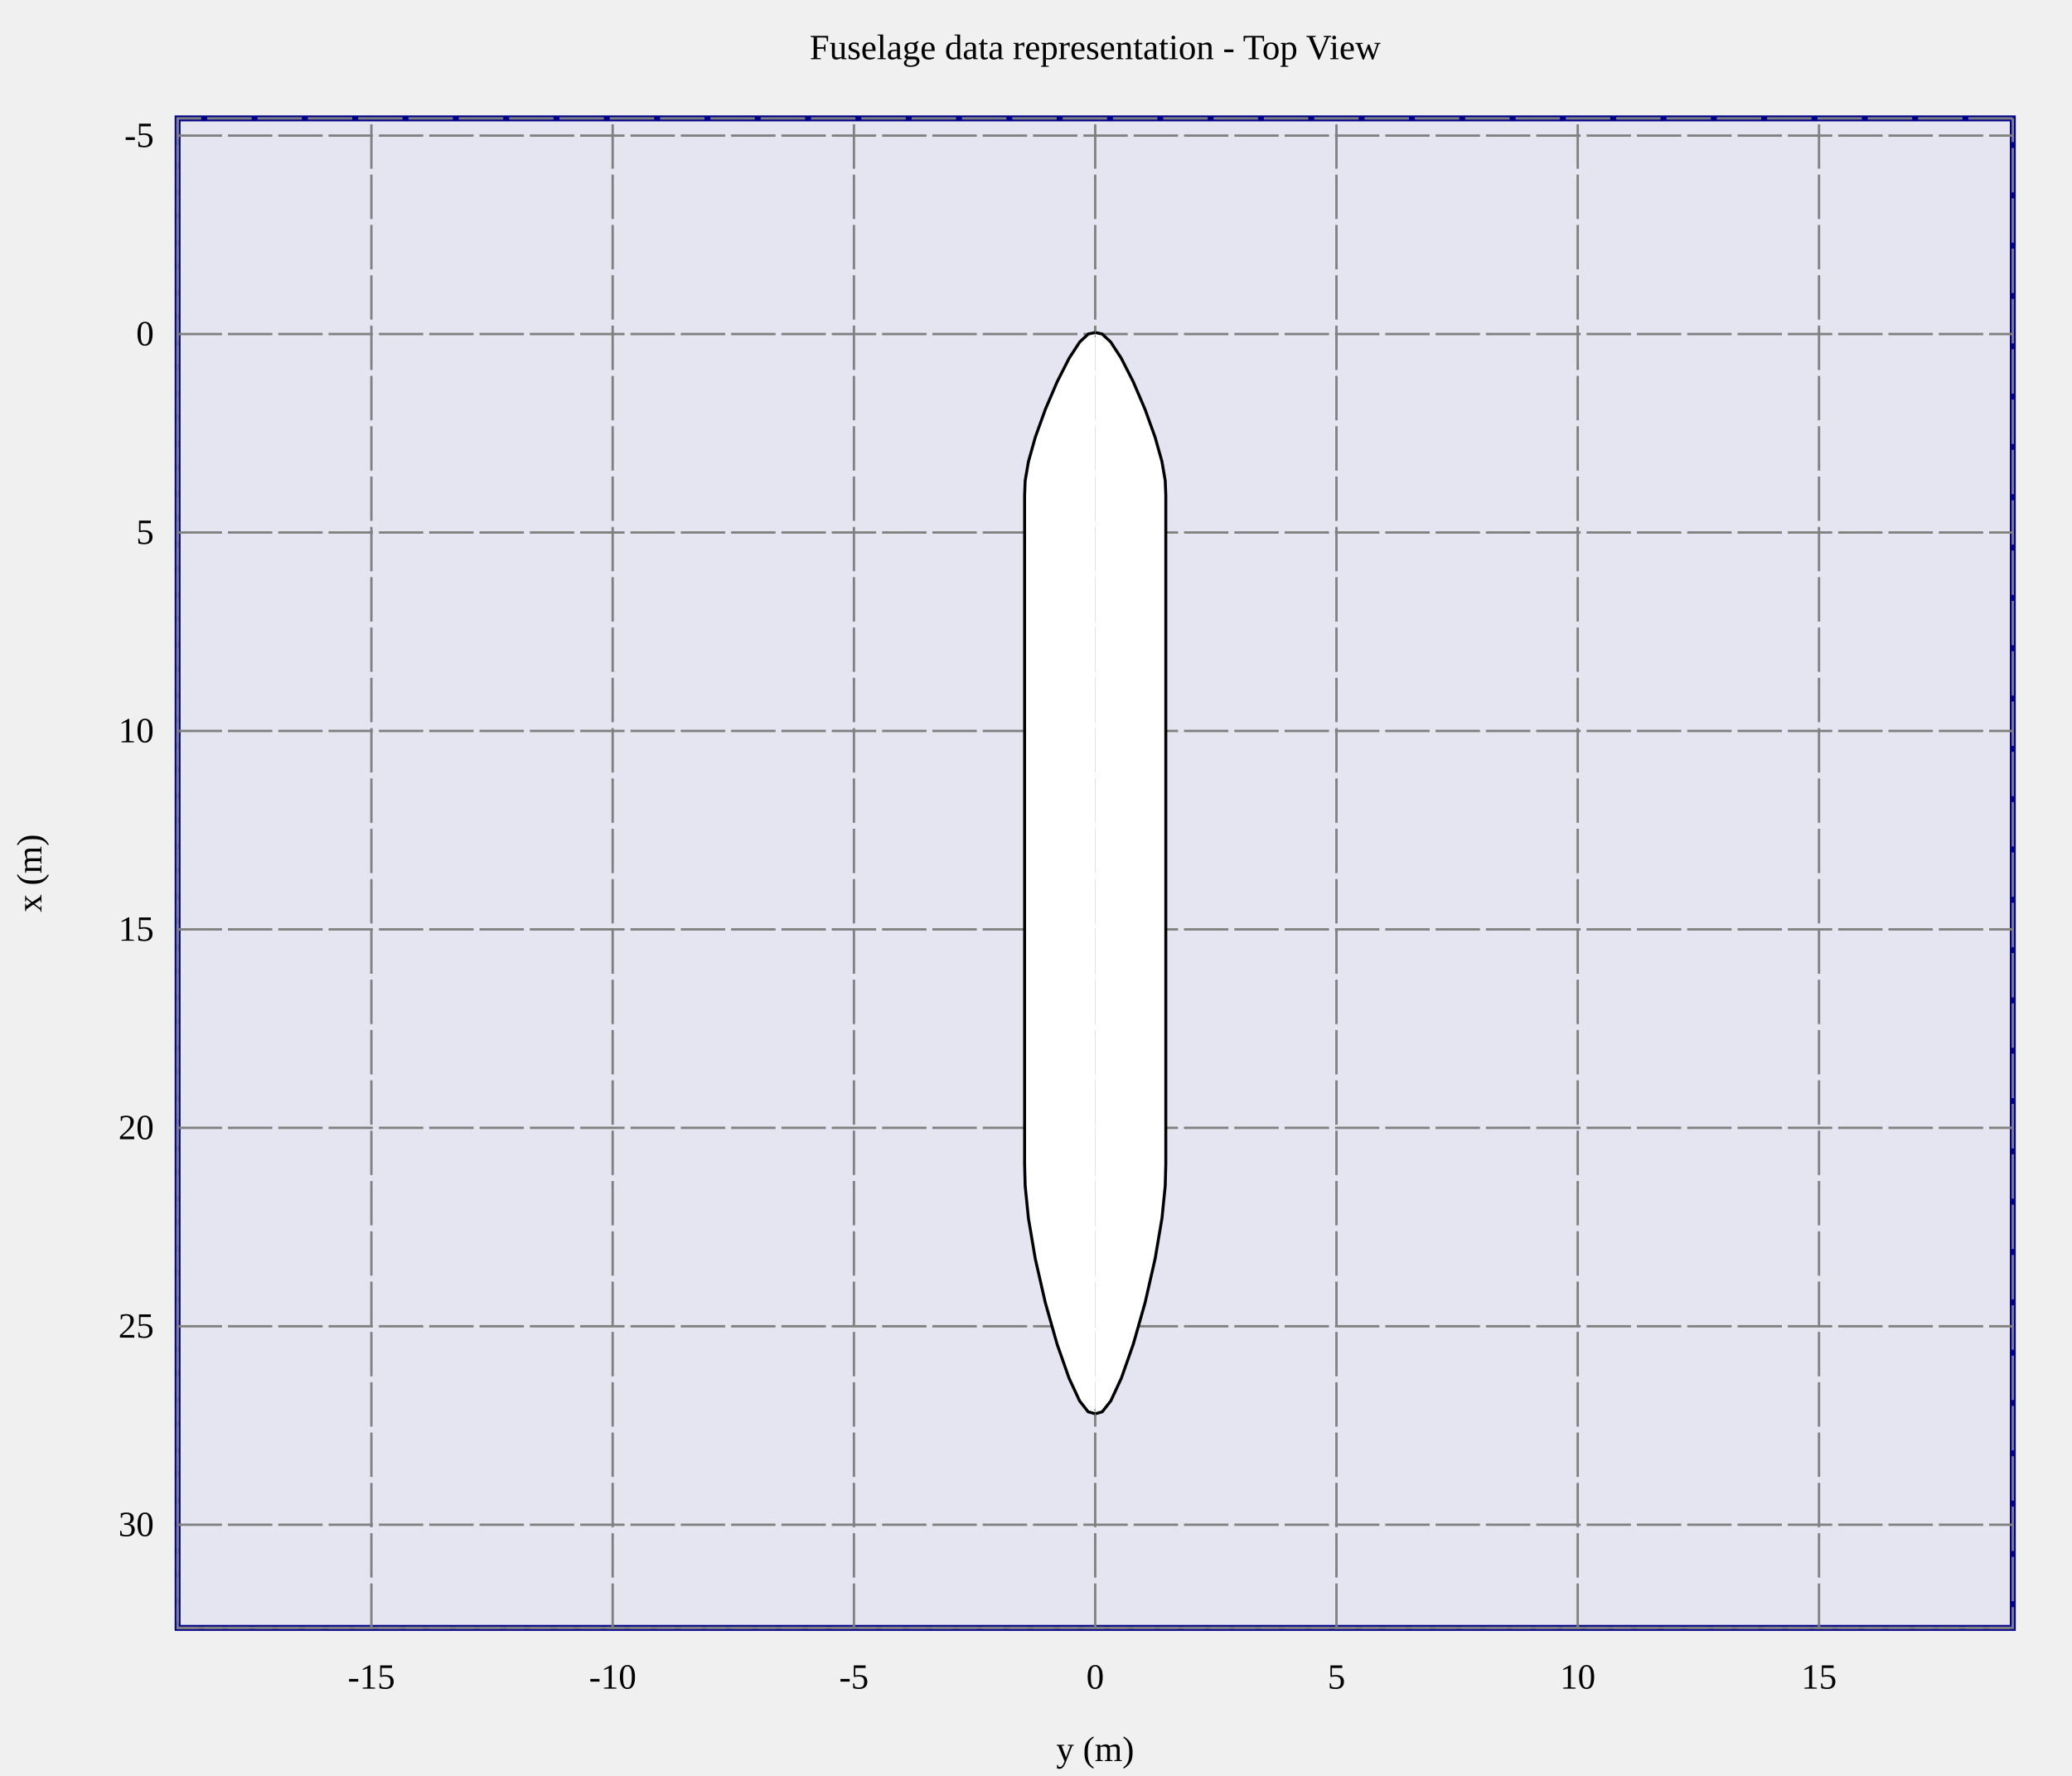
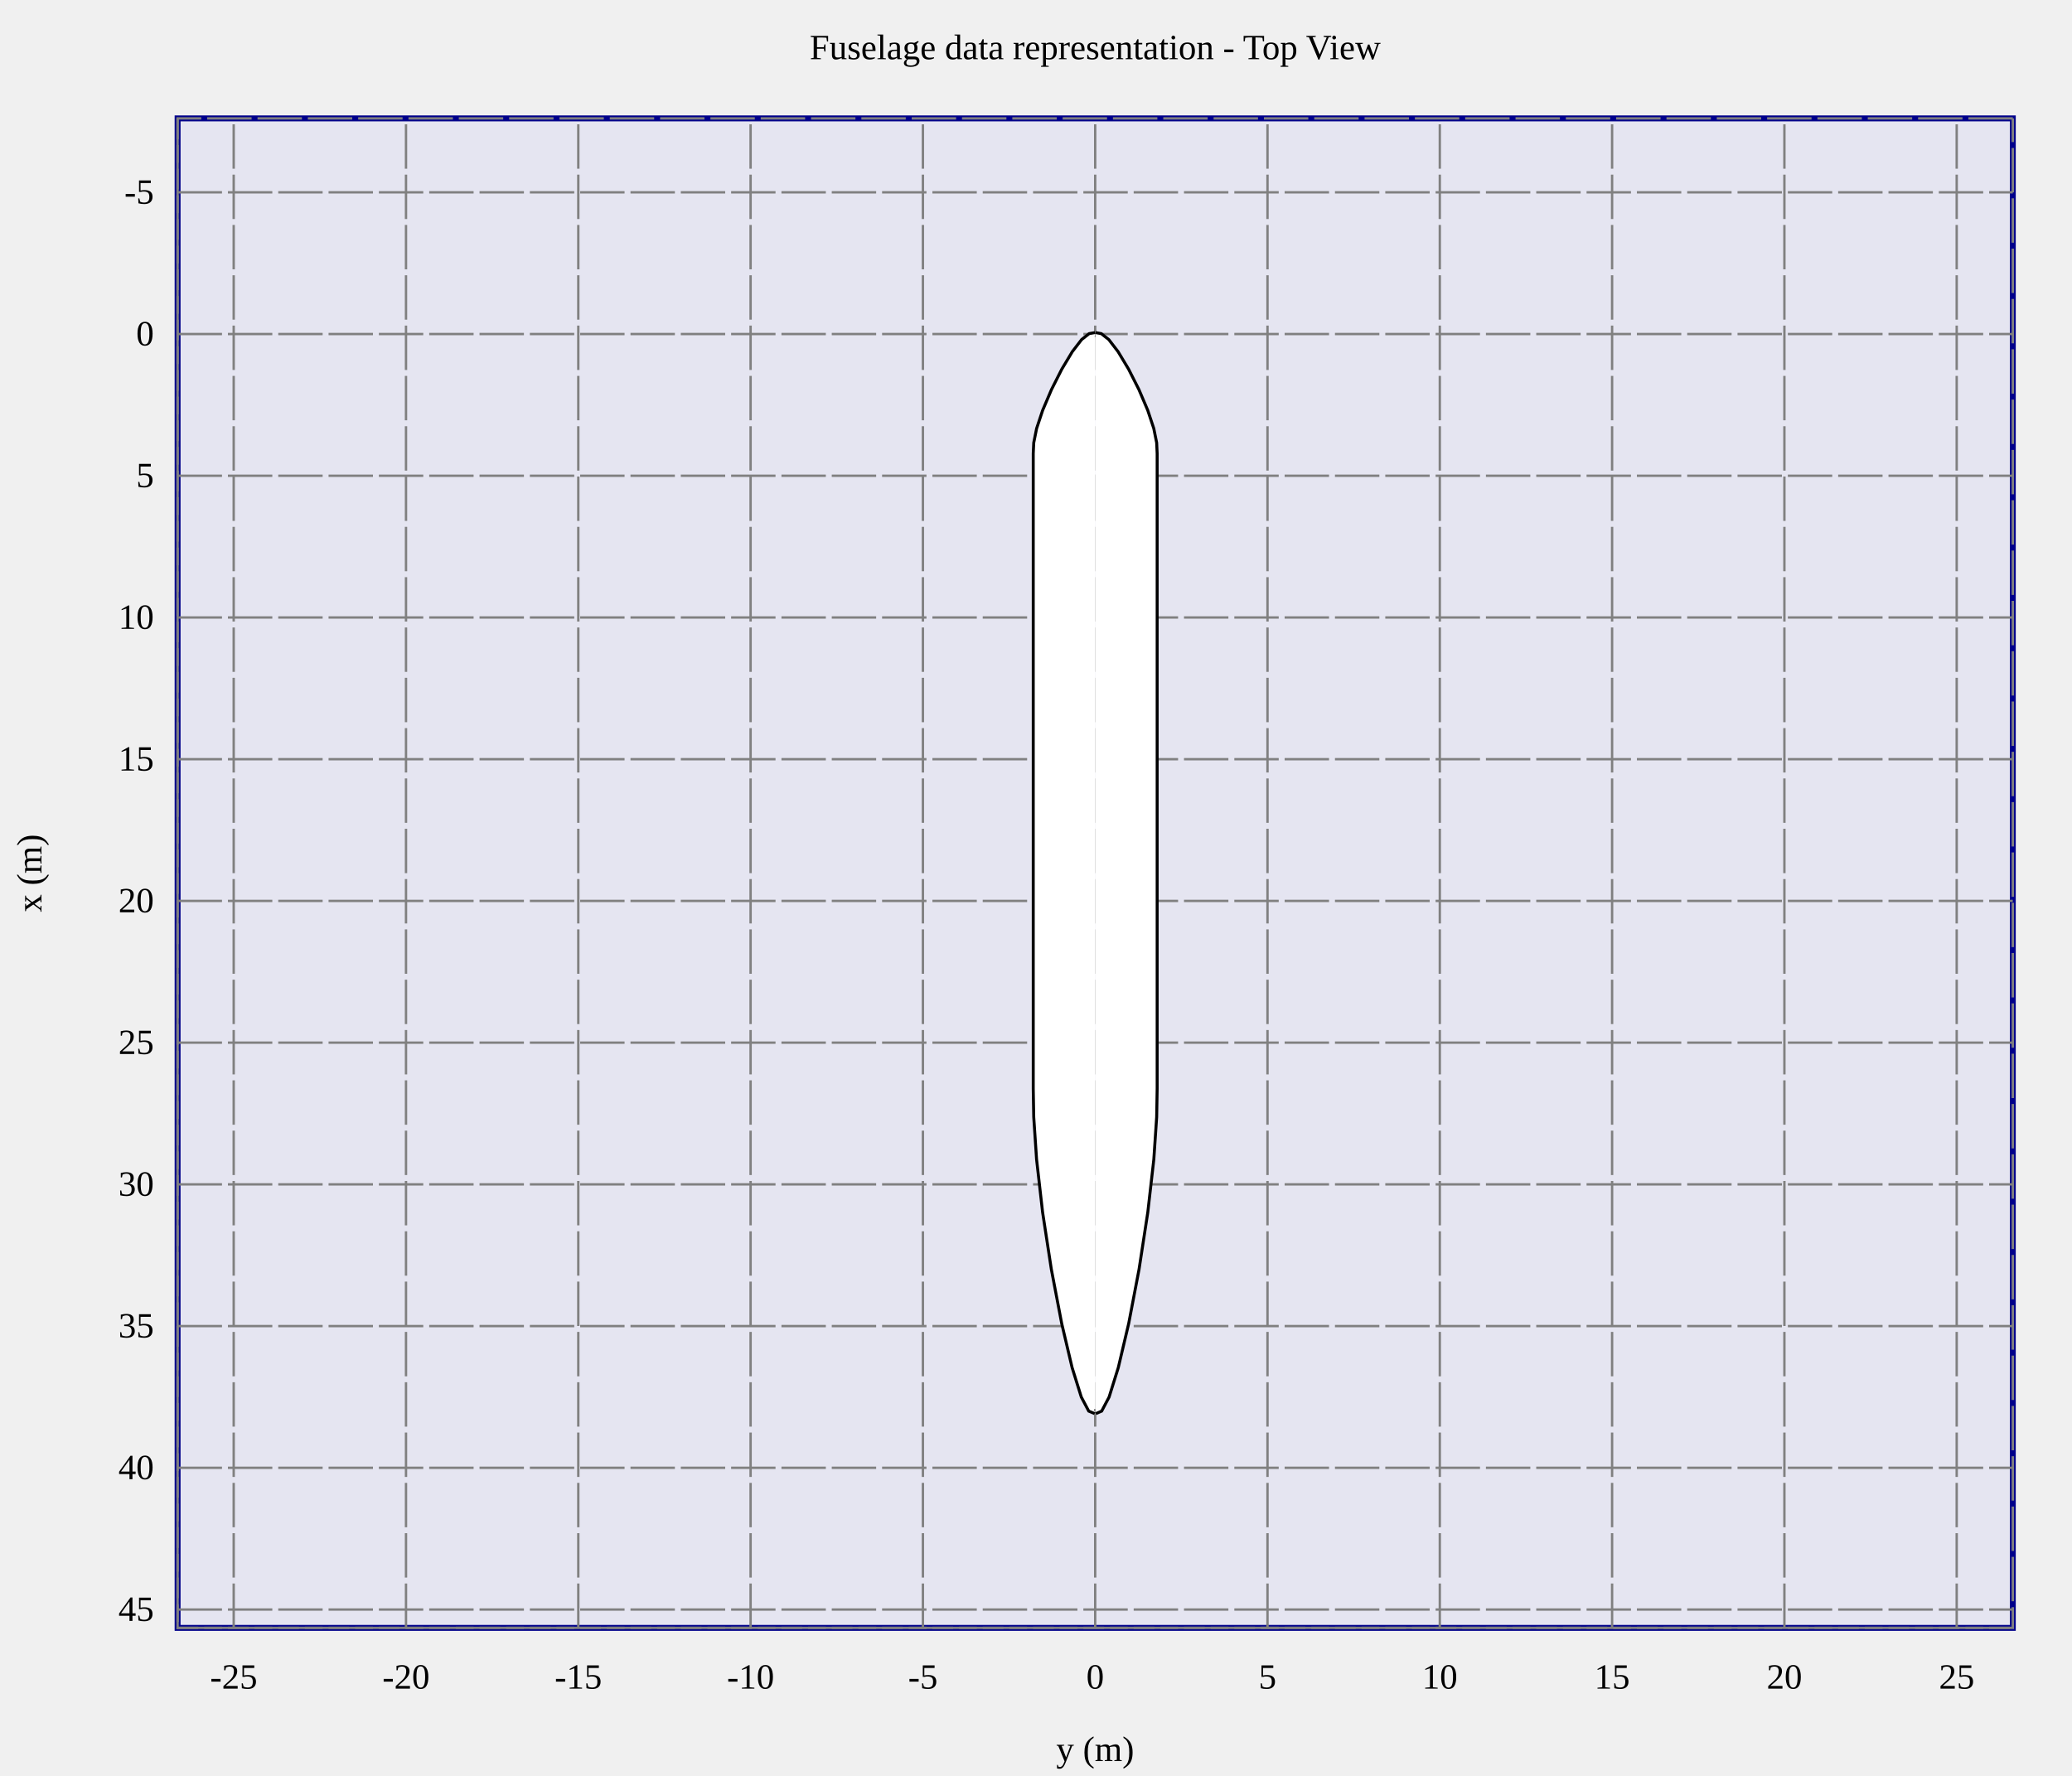
<svg xmlns="http://www.w3.org/2000/svg" id="svg" class="svg" width="700" height="600">
  <g id="page" width="700" height="600">
    <g id="graph" transform="translate(60,40)">
      <rect width="620" height="510" fill="blue" opacity="0.05" />
      <rect width="620" height="510" fill="none" opacity="1.0" style="stroke: darkblue; stroke-width: 2px;" />
      <g id="xAxis" class="axis" transform="translate(0,510)">
-         <g class="tick" transform="translate(65.47165,0)" style="opacity: 1;">
+         <g class="tick" transform="translate(18.95298,0)" style="opacity: 1;">
+           <line y2="-510" x2="0" style="fill: none; stroke: rgb(128, 128, 128); stroke-width: 0.8px; stroke-dasharray: 15px, 2px; font-style: normal; font-variant-caps: normal; font-weight: normal; font-size: 10px; line-height: normal; font-family: sans-serif; shape-rendering: geometricprecision;" />
+           <text dy=".71em" y="12" x="0" style="text-anchor: middle;">-25</text>
+         </g>
+         <g class="tick" transform="translate(77.16239,0)" style="opacity: 1;">
+           <line y2="-510" x2="0" style="fill: none; stroke: rgb(128, 128, 128); stroke-width: 0.8px; stroke-dasharray: 15px, 2px; font-style: normal; font-variant-caps: normal; font-weight: normal; font-size: 10px; line-height: normal; font-family: sans-serif; shape-rendering: geometricprecision;" />
+           <text dy=".71em" y="12" x="0" style="text-anchor: middle;">-20</text>
+         </g>
+         <g class="tick" transform="translate(135.3718,0)" style="opacity: 1;">
          <line y2="-510" x2="0" style="fill: none; stroke: rgb(128, 128, 128); stroke-width: 0.8px; stroke-dasharray: 15px, 2px; font-style: normal; font-variant-caps: normal; font-weight: normal; font-size: 10px; line-height: normal; font-family: sans-serif; shape-rendering: geometricprecision;" />
          <text dy=".71em" y="12" x="0" style="text-anchor: middle;">-15</text>
        </g>
-         <g class="tick" transform="translate(146.9811,0)" style="opacity: 1;">
+         <g class="tick" transform="translate(193.5812,0)" style="opacity: 1;">
          <line y2="-510" x2="0" style="fill: none; stroke: rgb(128, 128, 128); stroke-width: 0.8px; stroke-dasharray: 15px, 2px; font-style: normal; font-variant-caps: normal; font-weight: normal; font-size: 10px; line-height: normal; font-family: sans-serif; shape-rendering: geometricprecision;" />
          <text dy=".71em" y="12" x="0" style="text-anchor: middle;">-10</text>
        </g>
-         <g class="tick" transform="translate(228.4906,0)" style="opacity: 1;">
+         <g class="tick" transform="translate(251.7906,0)" style="opacity: 1;">
          <line y2="-510" x2="0" style="fill: none; stroke: rgb(128, 128, 128); stroke-width: 0.8px; stroke-dasharray: 15px, 2px; font-style: normal; font-variant-caps: normal; font-weight: normal; font-size: 10px; line-height: normal; font-family: sans-serif; shape-rendering: geometricprecision;" />
          <text dy=".71em" y="12" x="0" style="text-anchor: middle;">-5</text>
        </g>
        <g class="tick" transform="translate(310,0)" style="opacity: 1;">
          <line y2="-510" x2="0" style="fill: none; stroke: rgb(128, 128, 128); stroke-width: 0.8px; stroke-dasharray: 15px, 2px; font-style: normal; font-variant-caps: normal; font-weight: normal; font-size: 10px; line-height: normal; font-family: sans-serif; shape-rendering: geometricprecision;" />
          <text dy=".71em" y="12" x="0" style="text-anchor: middle;">0</text>
        </g>
-         <g class="tick" transform="translate(391.5094,0)" style="opacity: 1;">
+         <g class="tick" transform="translate(368.2094,0)" style="opacity: 1;">
          <line y2="-510" x2="0" style="fill: none; stroke: rgb(128, 128, 128); stroke-width: 0.8px; stroke-dasharray: 15px, 2px; font-style: normal; font-variant-caps: normal; font-weight: normal; font-size: 10px; line-height: normal; font-family: sans-serif; shape-rendering: geometricprecision;" />
          <text dy=".71em" y="12" x="0" style="text-anchor: middle;">5</text>
        </g>
-         <g class="tick" transform="translate(473.0189,0)" style="opacity: 1;">
+         <g class="tick" transform="translate(426.4188,0)" style="opacity: 1;">
          <line y2="-510" x2="0" style="fill: none; stroke: rgb(128, 128, 128); stroke-width: 0.8px; stroke-dasharray: 15px, 2px; font-style: normal; font-variant-caps: normal; font-weight: normal; font-size: 10px; line-height: normal; font-family: sans-serif; shape-rendering: geometricprecision;" />
          <text dy=".71em" y="12" x="0" style="text-anchor: middle;">10</text>
        </g>
-         <g class="tick" transform="translate(554.5283,0)" style="opacity: 1;">
+         <g class="tick" transform="translate(484.6282,0)" style="opacity: 1;">
          <line y2="-510" x2="0" style="fill: none; stroke: rgb(128, 128, 128); stroke-width: 0.8px; stroke-dasharray: 15px, 2px; font-style: normal; font-variant-caps: normal; font-weight: normal; font-size: 10px; line-height: normal; font-family: sans-serif; shape-rendering: geometricprecision;" />
          <text dy=".71em" y="12" x="0" style="text-anchor: middle;">15</text>
+         </g>
+         <g class="tick" transform="translate(542.8376,0)" style="opacity: 1;">
+           <line y2="-510" x2="0" style="fill: none; stroke: rgb(128, 128, 128); stroke-width: 0.8px; stroke-dasharray: 15px, 2px; font-style: normal; font-variant-caps: normal; font-weight: normal; font-size: 10px; line-height: normal; font-family: sans-serif; shape-rendering: geometricprecision;" />
+           <text dy=".71em" y="12" x="0" style="text-anchor: middle;">20</text>
+         </g>
+         <g class="tick" transform="translate(601.047,0)" style="opacity: 1;">
+           <line y2="-510" x2="0" style="fill: none; stroke: rgb(128, 128, 128); stroke-width: 0.8px; stroke-dasharray: 15px, 2px; font-style: normal; font-variant-caps: normal; font-weight: normal; font-size: 10px; line-height: normal; font-family: sans-serif; shape-rendering: geometricprecision;" />
+           <text dy=".71em" y="12" x="0" style="text-anchor: middle;">25</text>
        </g>
        <path class="domain" d="M0,-510V0H620V-510" style="fill: none; stroke: rgb(128, 128, 128); stroke-width: 0.8px; stroke-dasharray: 15px, 2px; font-style: normal; font-variant-caps: normal; font-weight: normal; font-size: 10px; line-height: normal; font-family: sans-serif; shape-rendering: geometricprecision;" />
      </g>
      <g id="yAxis" class="axis">
-         <g class="tick" transform="translate(0,5.809047)" style="opacity: 1;">
+         <g class="tick" transform="translate(0,24.97521)" style="opacity: 1;">
          <line x2="620" y2="0" style="fill: none; stroke: rgb(128, 128, 128); stroke-dasharray: 15px, 2px; stroke-width: 0.8px; shape-rendering: geometricprecision;" />
          <text dy=".32em" x="-8" y="0" style="text-anchor: end;">-5</text>
        </g>
        <g class="tick" transform="translate(0,72.85714)" style="opacity: 1;">
          <line x2="620" y2="0" style="fill: none; stroke: rgb(128, 128, 128); stroke-dasharray: 15px, 2px; stroke-width: 0.8px; shape-rendering: geometricprecision;" />
          <text dy=".32em" x="-8" y="0" style="text-anchor: end;">0</text>
        </g>
-         <g class="tick" transform="translate(0,139.9052)" style="opacity: 1;">
+         <g class="tick" transform="translate(0,120.7391)" style="opacity: 1;">
          <line x2="620" y2="0" style="fill: none; stroke: rgb(128, 128, 128); stroke-dasharray: 15px, 2px; stroke-width: 0.8px; shape-rendering: geometricprecision;" />
          <text dy=".32em" x="-8" y="0" style="text-anchor: end;">5</text>
        </g>
-         <g class="tick" transform="translate(0,206.9533)" style="opacity: 1;">
+         <g class="tick" transform="translate(0,168.621)" style="opacity: 1;">
          <line x2="620" y2="0" style="fill: none; stroke: rgb(128, 128, 128); stroke-dasharray: 15px, 2px; stroke-width: 0.8px; shape-rendering: geometricprecision;" />
          <text dy=".32em" x="-8" y="0" style="text-anchor: end;">10</text>
        </g>
-         <g class="tick" transform="translate(0,274.0014)" style="opacity: 1;">
+         <g class="tick" transform="translate(0,216.5029)" style="opacity: 1;">
          <line x2="620" y2="0" style="fill: none; stroke: rgb(128, 128, 128); stroke-dasharray: 15px, 2px; stroke-width: 0.8px; shape-rendering: geometricprecision;" />
          <text dy=".32em" x="-8" y="0" style="text-anchor: end;">15</text>
        </g>
-         <g class="tick" transform="translate(0,341.0495)" style="opacity: 1;">
+         <g class="tick" transform="translate(0,264.3849)" style="opacity: 1;">
          <line x2="620" y2="0" style="fill: none; stroke: rgb(128, 128, 128); stroke-dasharray: 15px, 2px; stroke-width: 0.8px; shape-rendering: geometricprecision;" />
          <text dy=".32em" x="-8" y="0" style="text-anchor: end;">20</text>
        </g>
-         <g class="tick" transform="translate(0,408.0976)" style="opacity: 1;">
+         <g class="tick" transform="translate(0,312.2668)" style="opacity: 1;">
          <line x2="620" y2="0" style="fill: none; stroke: rgb(128, 128, 128); stroke-dasharray: 15px, 2px; stroke-width: 0.8px; shape-rendering: geometricprecision;" />
          <text dy=".32em" x="-8" y="0" style="text-anchor: end;">25</text>
        </g>
-         <g class="tick" transform="translate(0,475.1457)" style="opacity: 1;">
+         <g class="tick" transform="translate(0,360.1487)" style="opacity: 1;">
          <line x2="620" y2="0" style="fill: none; stroke: rgb(128, 128, 128); stroke-dasharray: 15px, 2px; stroke-width: 0.8px; shape-rendering: geometricprecision;" />
          <text dy=".32em" x="-8" y="0" style="text-anchor: end;">30</text>
+         </g>
+         <g class="tick" transform="translate(0,408.0306)" style="opacity: 1;">
+           <line x2="620" y2="0" style="fill: none; stroke: rgb(128, 128, 128); stroke-dasharray: 15px, 2px; stroke-width: 0.8px; shape-rendering: geometricprecision;" />
+           <text dy=".32em" x="-8" y="0" style="text-anchor: end;">35</text>
+         </g>
+         <g class="tick" transform="translate(0,455.9126)" style="opacity: 1;">
+           <line x2="620" y2="0" style="fill: none; stroke: rgb(128, 128, 128); stroke-dasharray: 15px, 2px; stroke-width: 0.8px; shape-rendering: geometricprecision;" />
+           <text dy=".32em" x="-8" y="0" style="text-anchor: end;">40</text>
+         </g>
+         <g class="tick" transform="translate(0,503.7945)" style="opacity: 1;">
+           <line x2="620" y2="0" style="fill: none; stroke: rgb(128, 128, 128); stroke-dasharray: 15px, 2px; stroke-width: 0.8px; shape-rendering: geometricprecision;" />
+           <text dy=".32em" x="-8" y="0" style="text-anchor: end;">45</text>
        </g>
        <path class="domain" d="M620,0H0V510H620" style="fill: none; stroke: rgb(128, 128, 128); stroke-dasharray: 15px, 2px; stroke-width: 0.8px; shape-rendering: geometricprecision;" />
      </g>
      <g id="xy" class="xy">
-         <path id="line" d="M310,72.857L307.908,73.303L305.164,75.858L301.639,81.267L297.622,89.159L293.633,98.468L290.251,107.843L287.934,116.068L286.839,122.473L286.648,127.354L286.648,127.354L286.648,190.53L286.648,265.815L286.648,353.211L286.648,353.211L286.839,360.584L287.934,371.521L290.251,385.195L293.633,400.009L297.622,414.037L301.639,425.468L305.164,433.054L307.908,436.546L310,437.143" class="line" style="fill:none; stroke:black; stroke-width:2" />
-         <path id="area" d="M310,72.857L307.908,73.303L305.164,75.858L301.639,81.267L297.622,89.159L293.633,98.468L290.251,107.843L287.934,116.068L286.839,122.473L286.648,127.354L286.648,127.354L286.648,190.53L286.648,265.815L286.648,353.211L286.648,353.211L286.839,360.584L287.934,371.521L290.251,385.195L293.633,400.009L297.622,414.037L301.639,425.468L305.164,433.054L307.908,436.546L310,437.143L310,72.857L307.908,72.857L305.164,72.857L301.639,72.857L297.622,72.857L293.633,72.857L290.251,72.857L287.934,72.857L286.839,72.857L286.648,72.857L286.648,72.857L286.648,72.857L286.648,72.857L286.648,72.857L286.648,72.857L286.839,72.857L287.934,72.857L290.251,72.857L293.633,72.857L297.622,72.857L301.639,72.857L305.164,72.857L307.908,72.857L310,72.857Z" class="area" style="fill:white;" opacity="1" />
+         <path id="line" d="M310,72.857L308.17,73.188L305.768,75.082L302.685,79.092L299.17,84.942L295.68,91.843L292.722,98.792L290.694,104.889L289.736,109.638L289.568,113.256L289.568,113.256L289.568,175.8L289.568,247.322L289.568,327.821L289.568,327.821L289.736,337.423L290.694,351.669L292.722,369.48L295.68,388.776L299.17,407.047L302.685,421.937L305.768,431.817L308.17,436.365L310,437.143" class="line" style="fill:none; stroke:black; stroke-width:2" />
+         <path id="area" d="M310,72.857L308.17,73.188L305.768,75.082L302.685,79.092L299.17,84.942L295.68,91.843L292.722,98.792L290.694,104.889L289.736,109.638L289.568,113.256L289.568,113.256L289.568,175.8L289.568,247.322L289.568,327.821L289.568,327.821L289.736,337.423L290.694,351.669L292.722,369.48L295.68,388.776L299.17,407.047L302.685,421.937L305.768,431.817L308.17,436.365L310,437.143L310,72.857L308.17,72.857L305.768,72.857L302.685,72.857L299.17,72.857L295.68,72.857L292.722,72.857L290.694,72.857L289.736,72.857L289.568,72.857L289.568,72.857L289.568,72.857L289.568,72.857L289.568,72.857L289.568,72.857L289.736,72.857L290.694,72.857L292.722,72.857L295.68,72.857L299.17,72.857L302.685,72.857L305.768,72.857L308.17,72.857L310,72.857Z" class="area" style="fill:white;" opacity="1" />
      </g>
      <g id="xy" class="xy">
-         <path id="line" d="M310,72.857L312.092,73.303L314.836,75.858L318.361,81.267L322.378,89.159L326.367,98.468L329.749,107.843L332.066,116.068L333.161,122.473L333.352,127.354L333.352,127.354L333.352,190.53L333.352,265.815L333.352,353.211L333.352,353.211L333.161,360.584L332.066,371.521L329.749,385.195L326.367,400.009L322.378,414.037L318.361,425.468L314.836,433.054L312.092,436.546L310,437.143" class="line" style="fill:none; stroke:black; stroke-width:2" />
-         <path id="area" d="M310,72.857L312.092,73.303L314.836,75.858L318.361,81.267L322.378,89.159L326.367,98.468L329.749,107.843L332.066,116.068L333.161,122.473L333.352,127.354L333.352,127.354L333.352,190.53L333.352,265.815L333.352,353.211L333.352,353.211L333.161,360.584L332.066,371.521L329.749,385.195L326.367,400.009L322.378,414.037L318.361,425.468L314.836,433.054L312.092,436.546L310,437.143L310,72.857L312.092,72.857L314.836,72.857L318.361,72.857L322.378,72.857L326.367,72.857L329.749,72.857L332.066,72.857L333.161,72.857L333.352,72.857L333.352,72.857L333.352,72.857L333.352,72.857L333.352,72.857L333.352,72.857L333.161,72.857L332.066,72.857L329.749,72.857L326.367,72.857L322.378,72.857L318.361,72.857L314.836,72.857L312.092,72.857L310,72.857Z" class="area" style="fill:white;" opacity="1" />
+         <path id="line" d="M310,72.857L311.83,73.188L314.232,75.082L317.315,79.092L320.83,84.942L324.32,91.843L327.278,98.792L329.306,104.889L330.264,109.638L330.432,113.256L330.432,113.256L330.432,175.8L330.432,247.322L330.432,327.821L330.432,327.821L330.264,337.423L329.306,351.669L327.278,369.48L324.32,388.776L320.83,407.047L317.315,421.937L314.232,431.817L311.83,436.365L310,437.143" class="line" style="fill:none; stroke:black; stroke-width:2" />
+         <path id="area" d="M310,72.857L311.83,73.188L314.232,75.082L317.315,79.092L320.83,84.942L324.32,91.843L327.278,98.792L329.306,104.889L330.264,109.638L330.432,113.256L330.432,113.256L330.432,175.8L330.432,247.322L330.432,327.821L330.432,327.821L330.264,337.423L329.306,351.669L327.278,369.48L324.32,388.776L320.83,407.047L317.315,421.937L314.232,431.817L311.83,436.365L310,437.143L310,72.857L311.83,72.857L314.232,72.857L317.315,72.857L320.83,72.857L324.32,72.857L327.278,72.857L329.306,72.857L330.264,72.857L330.432,72.857L330.432,72.857L330.432,72.857L330.432,72.857L330.432,72.857L330.432,72.857L330.264,72.857L329.306,72.857L327.278,72.857L324.32,72.857L320.83,72.857L317.315,72.857L314.232,72.857L311.83,72.857L310,72.857Z" class="area" style="fill:white;" opacity="1" />
      </g>
    </g>
  </g>
  <text class="x label" text-anchor="middle" x="370" y="595">y (m)</text>
  <text class="y label" text-anchor="middle" x="-295" y="5" dy=".75em" transform="rotate(-90)">x (m)</text>
  <text class="title" text-anchor="middle" x="370" y="20">Fuselage data representation - Top View</text>
</svg>
